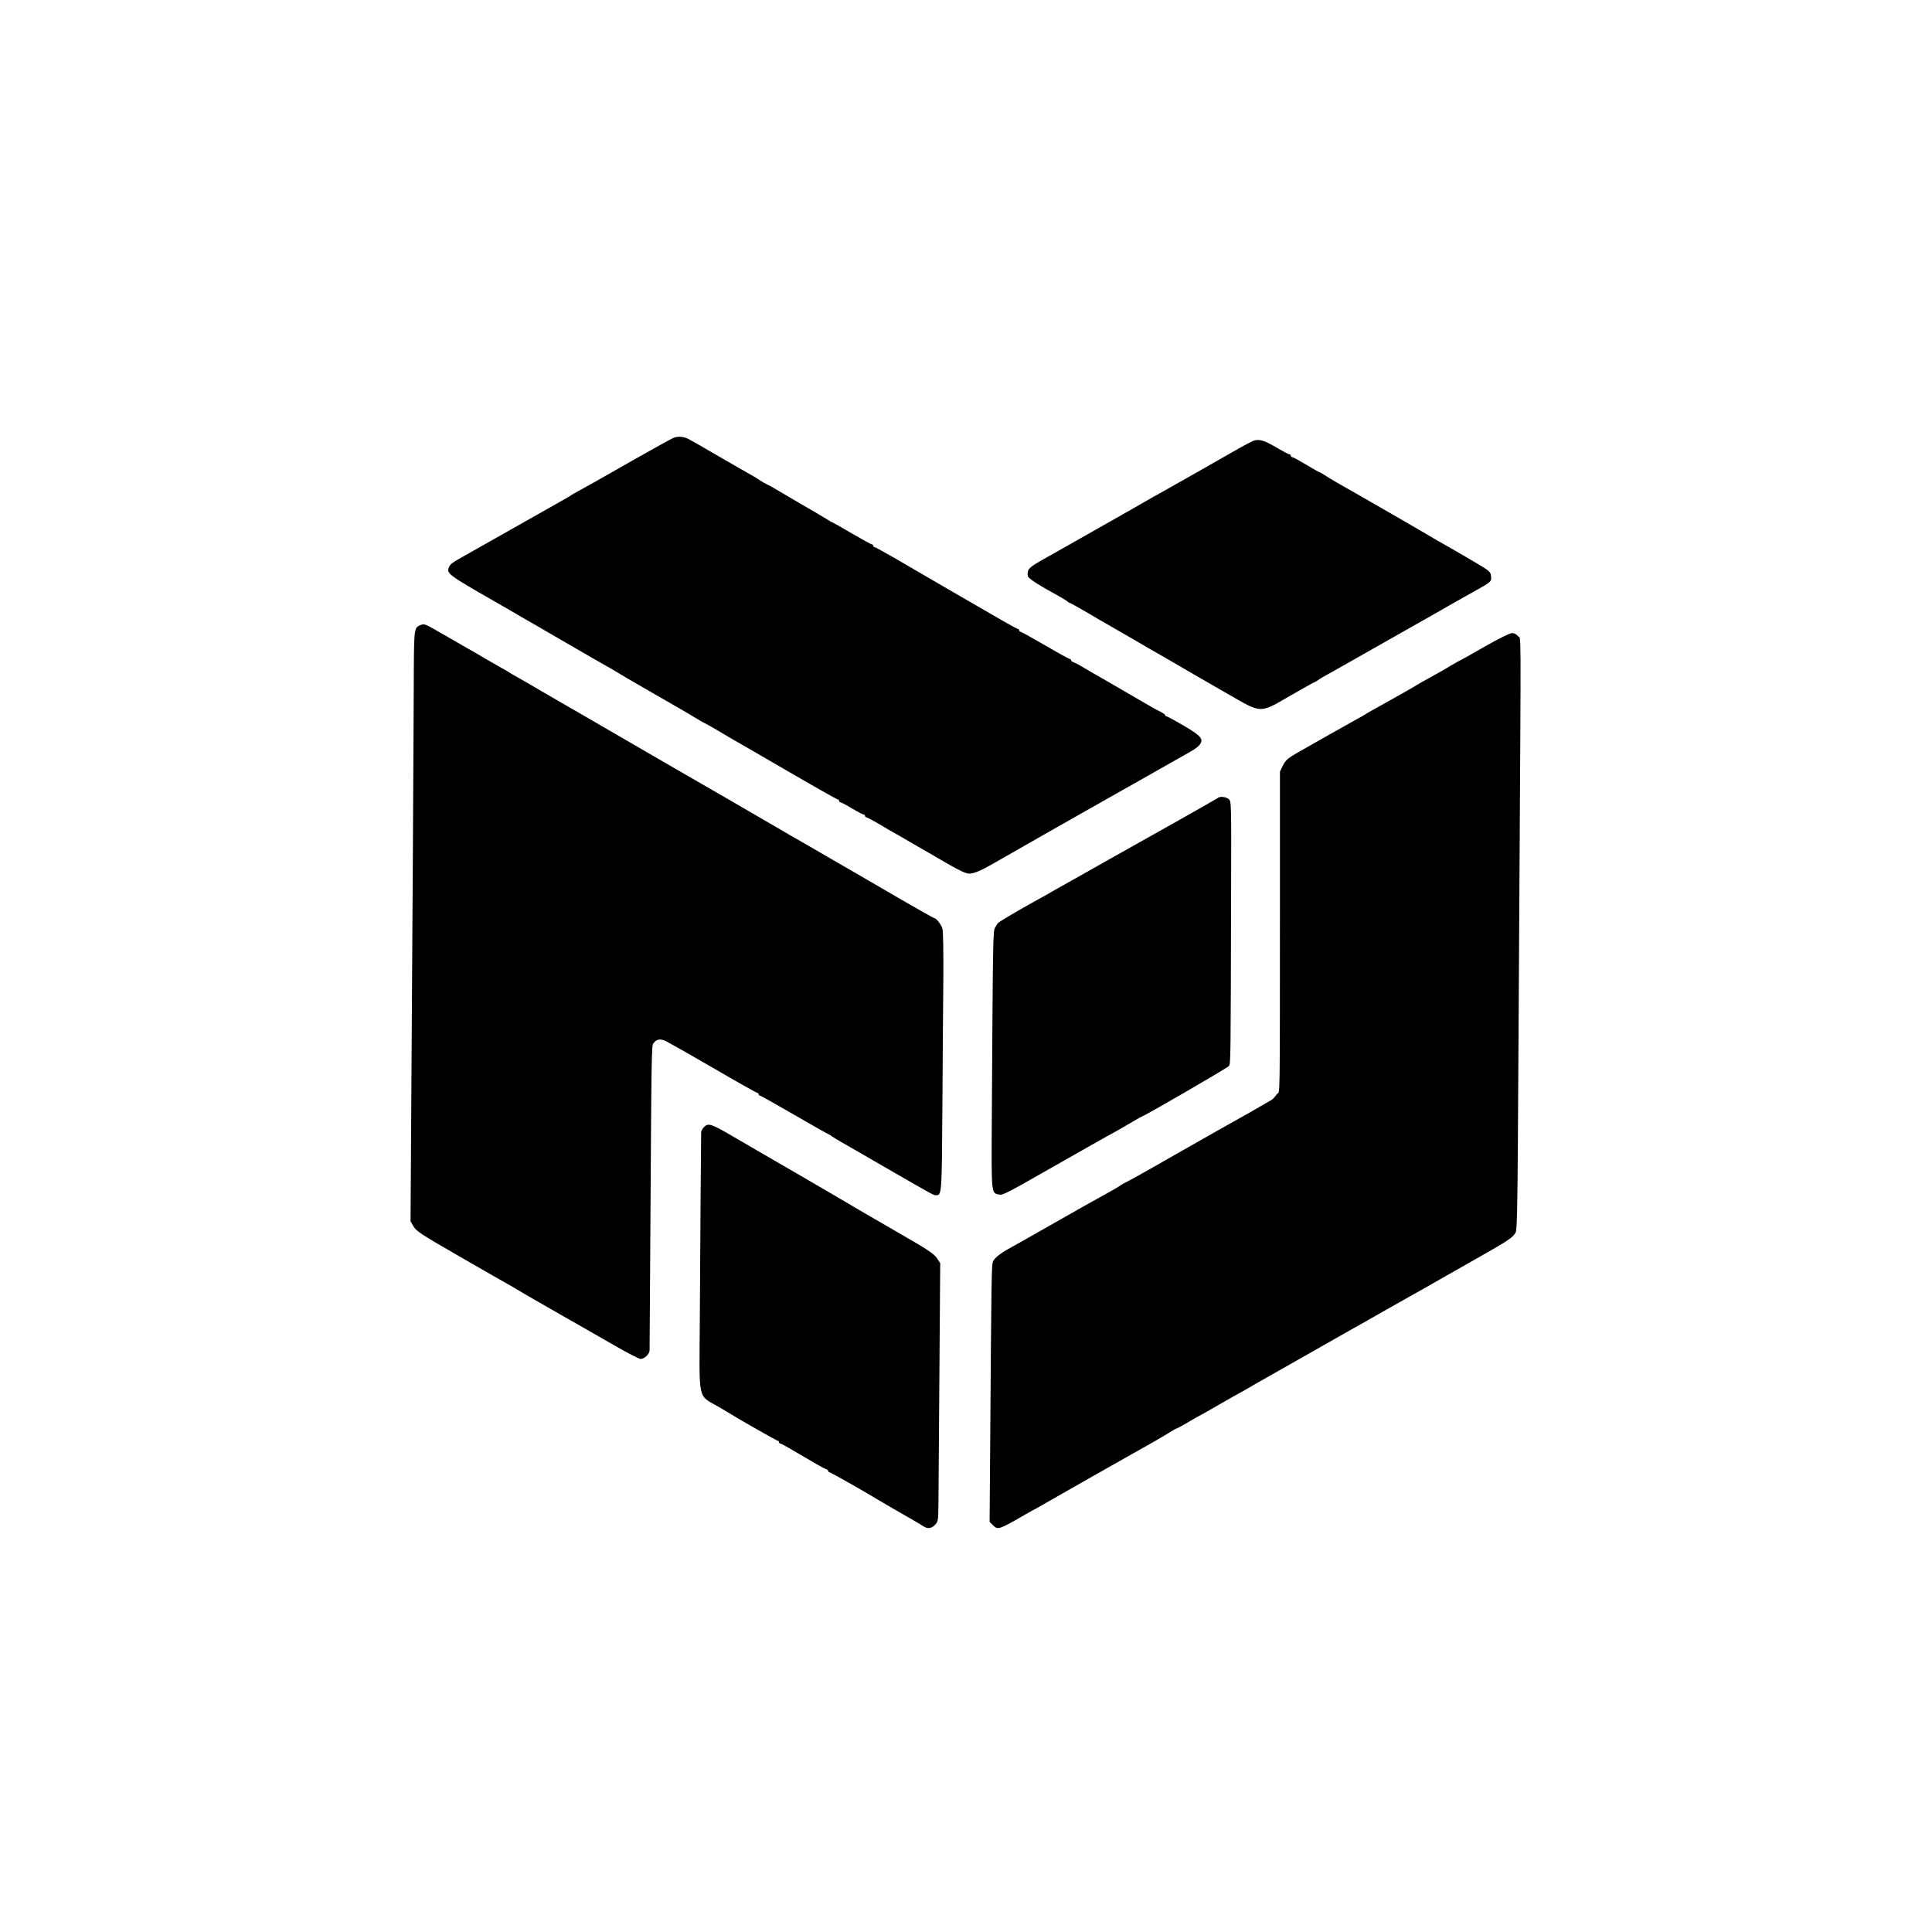
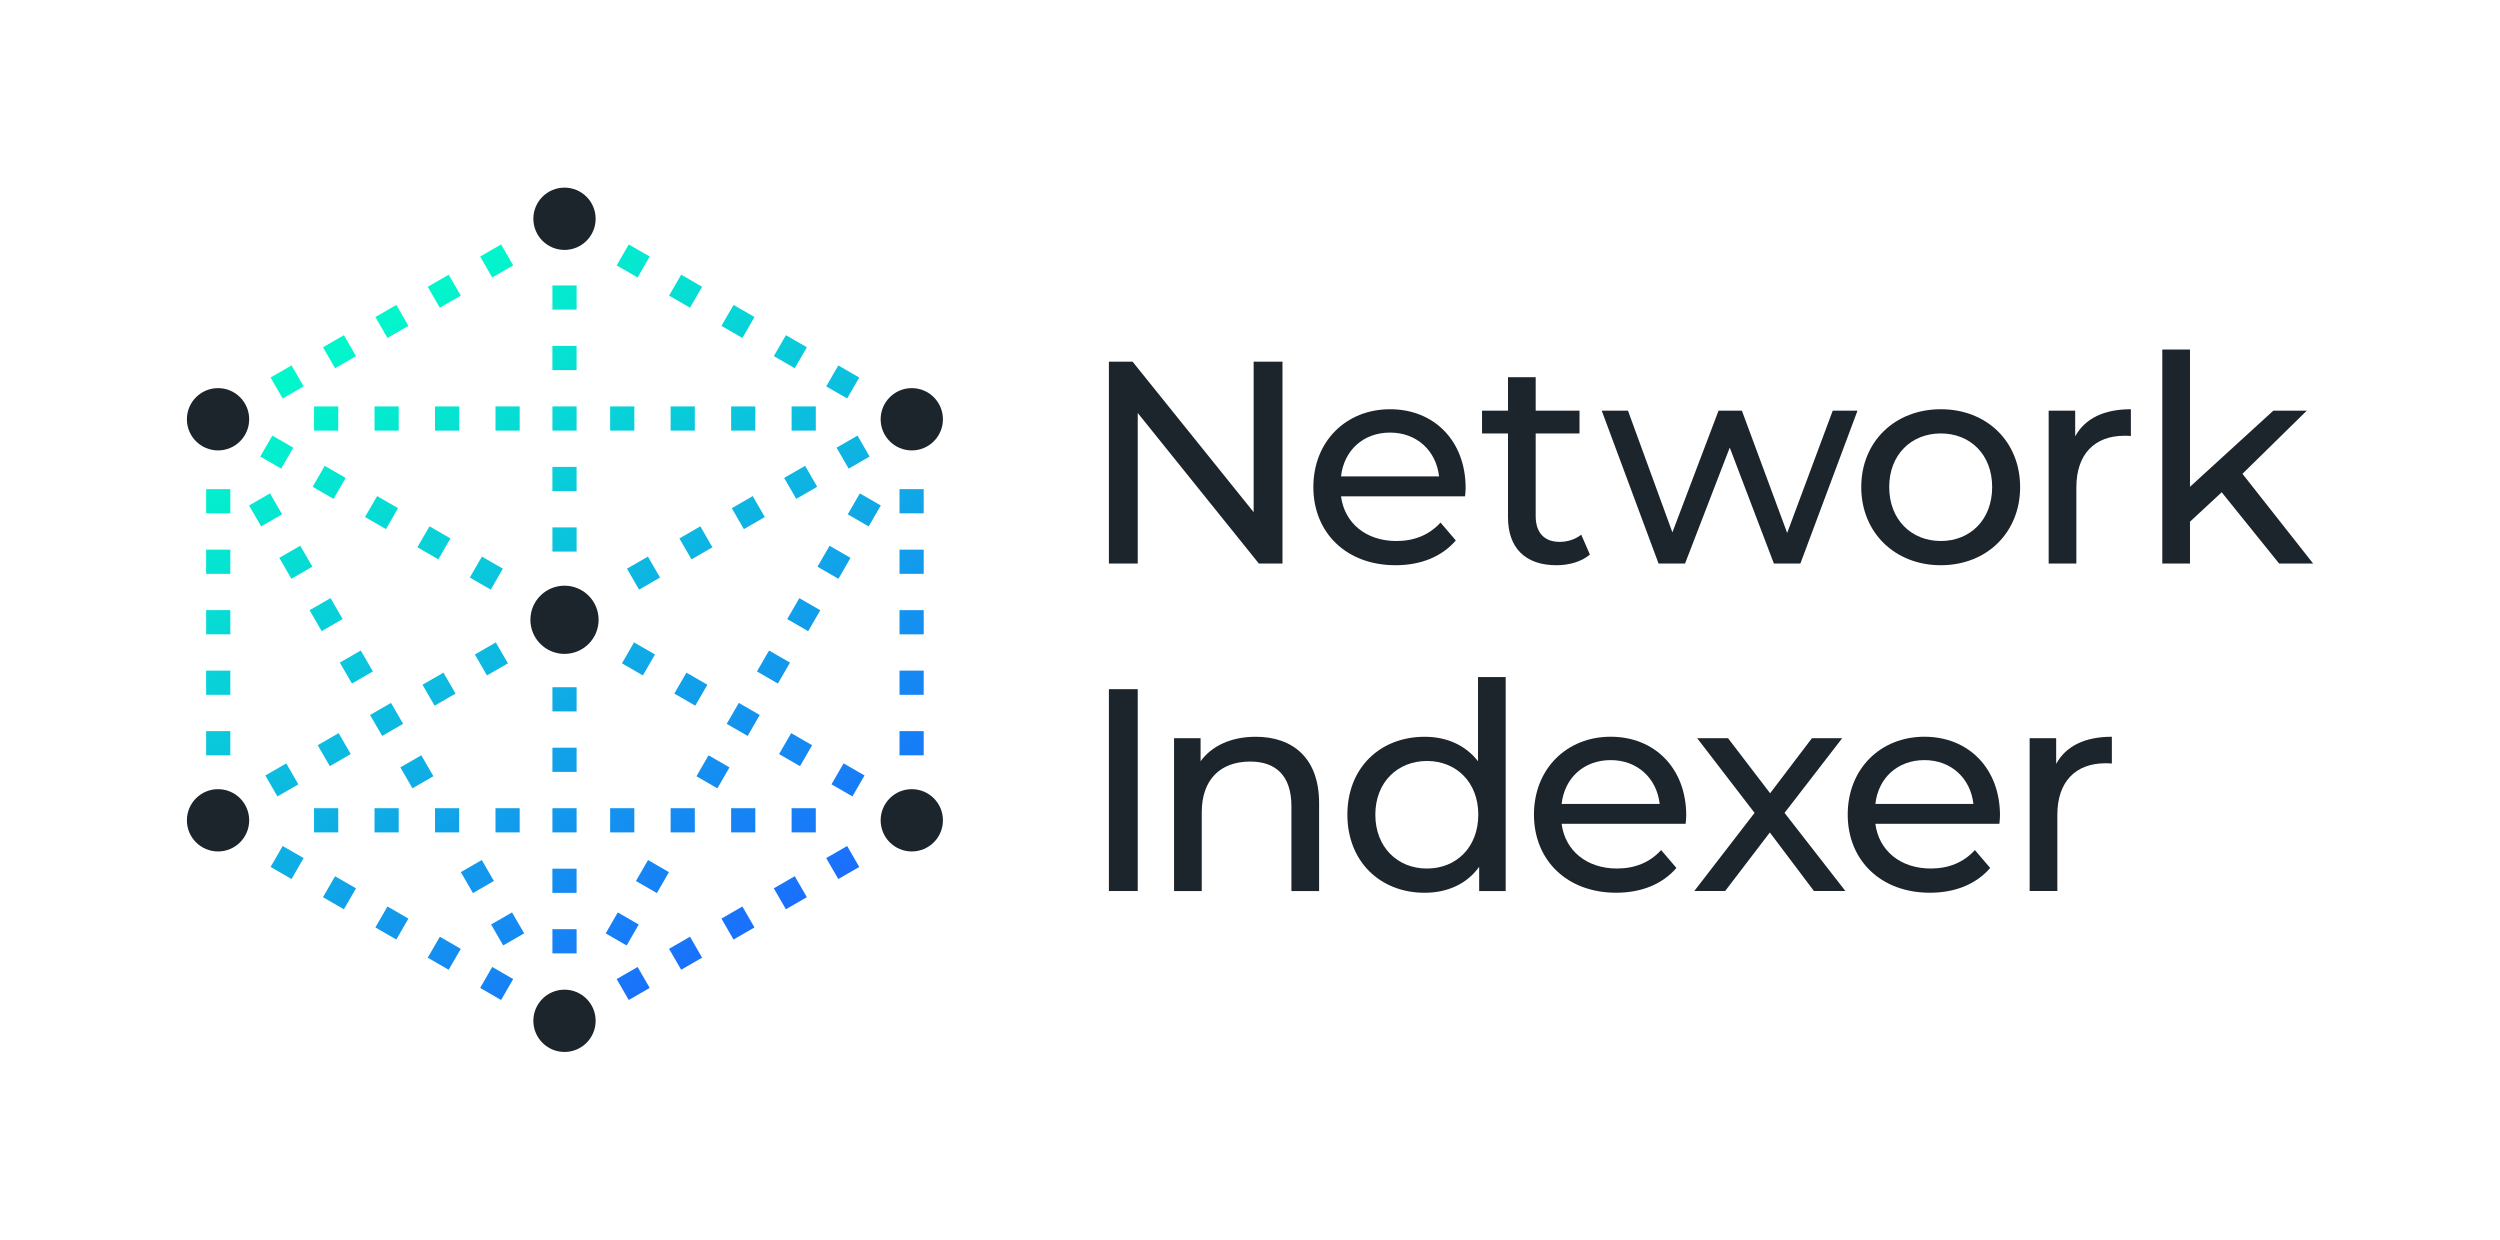
- <svg xmlns="http://www.w3.org/2000/svg" version="1.0" width="1416pt" height="1416pt" viewBox="0 0 1416 1416" preserveAspectRatio="xMidYMid meet">
-   <g transform="translate(0,1416) scale(0.1,-0.1)" fill="#000000" stroke="none">
-     <path d="M4934 10950 c-11 -4 -135 -73 -275 -152 -292 -166 -334 -190 -409 -231 -30 -16 -59 -33 -65 -37 -5 -5 -32 -20 -60 -36 -27 -15 -194 -109 -370 -209 -176 -100 -341 -193 -366 -207 -75 -42 -87 -51 -97 -72 -22 -49 -12 -56 333 -254 72 -41 157 -90 190 -110 33 -19 75 -43 94 -54 18 -10 130 -76 250 -145 119 -69 241 -140 271 -156 30 -17 72 -41 93 -54 21 -13 53 -32 70 -42 18 -10 104 -60 192 -111 88 -51 180 -104 205 -118 25 -14 73 -43 108 -64 34 -21 64 -38 66 -38 3 0 40 -21 83 -46 43 -26 92 -55 108 -64 17 -9 198 -114 403 -233 206 -120 378 -217 383 -217 5 0 9 -4 9 -10 0 -5 4 -10 9 -10 5 0 44 -20 85 -45 42 -25 81 -45 86 -45 6 0 10 -4 10 -10 0 -5 4 -10 9 -10 5 0 45 -21 88 -46 43 -26 96 -57 118 -69 22 -12 81 -46 130 -75 50 -29 106 -62 125 -72 19 -11 86 -50 148 -86 75 -43 124 -65 145 -65 34 0 89 23 172 71 62 36 64 37 380 217 143 81 294 167 335 190 41 23 93 52 115 65 22 12 76 43 120 68 44 24 163 92 265 150 102 58 208 118 235 133 28 15 58 38 68 51 31 41 9 66 -120 141 -63 37 -119 67 -124 67 -5 0 -9 4 -9 8 0 5 -15 16 -34 25 -19 8 -117 64 -217 123 -101 59 -200 116 -219 127 -34 19 -94 53 -155 90 -16 10 -38 20 -47 23 -10 4 -18 10 -18 15 0 5 -4 9 -9 9 -5 0 -87 45 -181 100 -95 55 -176 100 -181 100 -5 0 -9 5 -9 10 0 6 -4 10 -9 10 -4 0 -60 30 -122 66 -63 37 -134 78 -159 92 -45 25 -344 199 -618 359 -79 45 -147 83 -152 83 -6 0 -10 5 -10 10 0 6 -4 10 -10 10 -5 0 -70 36 -146 80 -75 44 -138 80 -140 80 -3 0 -22 11 -43 24 -21 13 -109 66 -197 116 -87 51 -172 101 -189 111 -16 10 -41 23 -54 29 -13 6 -35 19 -50 29 -14 10 -46 29 -71 43 -25 14 -130 74 -235 135 -104 61 -204 118 -222 127 -35 17 -76 20 -109 6z" />
-     <path d="M9190 10931 c-14 -5 -84 -42 -155 -83 -131 -75 -407 -232 -500 -284 -66 -36 -90 -50 -215 -122 -104 -59 -514 -292 -600 -340 -155 -86 -180 -103 -186 -129 -4 -14 -3 -33 3 -42 11 -17 86 -65 198 -126 39 -21 77 -44 86 -51 8 -8 18 -14 22 -14 3 0 57 -30 119 -66 62 -37 131 -77 153 -89 22 -13 108 -62 190 -110 83 -48 168 -98 190 -110 22 -13 81 -46 130 -75 50 -29 104 -61 122 -71 17 -10 126 -73 243 -140 263 -151 237 -150 465 -19 88 51 167 95 175 98 8 3 22 11 30 17 8 7 40 26 70 42 30 17 172 96 315 178 143 81 280 159 305 173 25 14 90 51 145 82 106 61 138 79 305 173 133 74 132 73 128 115 -3 32 -9 38 -148 119 -80 47 -163 95 -185 107 -22 12 -51 29 -65 37 -29 19 -662 384 -735 424 -27 16 -66 39 -85 52 -19 12 -37 23 -41 23 -3 0 -47 25 -97 55 -50 30 -96 55 -102 55 -5 0 -10 5 -10 10 0 6 -4 10 -10 10 -5 0 -43 20 -84 44 -96 57 -134 69 -176 57z" />
-     <path d="M3085 9580 c-49 -18 -50 -26 -52 -319 0 -152 -4 -764 -7 -1361 -4 -597 -9 -1446 -12 -1888 l-5 -803 22 -38 c19 -34 59 -60 332 -217 171 -99 331 -190 356 -204 25 -14 57 -32 71 -41 14 -9 57 -34 95 -56 130 -75 350 -201 395 -226 25 -14 124 -71 220 -126 96 -56 184 -101 195 -101 28 0 65 35 66 63 0 12 2 360 5 772 9 1452 9 1462 24 1480 25 31 52 34 95 12 22 -11 179 -100 348 -198 170 -99 312 -179 318 -179 5 0 9 -4 9 -10 0 -5 4 -10 9 -10 6 0 118 -63 251 -140 133 -77 244 -140 247 -140 2 0 17 -8 31 -19 15 -10 45 -29 67 -41 22 -12 173 -99 335 -193 349 -201 341 -197 361 -197 41 0 42 6 46 643 2 336 5 763 7 947 1 196 -1 347 -7 365 -10 30 -44 75 -58 75 -4 0 -117 64 -251 141 -133 78 -256 149 -273 159 -16 9 -115 67 -220 127 -185 108 -217 126 -320 185 -27 16 -57 33 -65 38 -14 9 -762 442 -855 495 -22 13 -177 103 -345 200 -168 98 -324 188 -347 201 -23 13 -108 63 -190 110 -81 48 -168 98 -193 112 -25 13 -49 28 -55 32 -5 4 -32 20 -60 35 -62 35 -140 80 -180 104 -16 10 -50 29 -75 43 -25 14 -99 57 -165 95 -140 81 -144 83 -170 73z" />
-     <path d="M10880 9420 c-95 -55 -176 -100 -178 -100 -2 0 -30 -15 -61 -34 -56 -34 -74 -44 -186 -106 -33 -18 -64 -36 -70 -40 -9 -7 -178 -103 -305 -173 -30 -16 -59 -33 -65 -37 -5 -4 -32 -20 -60 -35 -59 -32 -336 -189 -450 -254 -67 -39 -84 -54 -102 -91 l-22 -45 0 -800 c-1 -1733 2 -1528 -23 -1565 -13 -18 -30 -37 -38 -41 -8 -5 -49 -28 -90 -52 -41 -24 -102 -59 -135 -77 -61 -34 -96 -54 -162 -91 -21 -12 -117 -66 -213 -121 -96 -54 -182 -103 -190 -108 -57 -34 -283 -160 -287 -160 -3 0 -17 -8 -31 -18 -15 -11 -58 -36 -97 -57 -77 -42 -192 -107 -500 -282 -77 -44 -167 -95 -200 -113 -78 -42 -122 -76 -136 -103 -12 -22 -13 -91 -22 -1386 l-4 -525 23 -23 c38 -38 41 -37 244 80 19 11 55 31 80 44 25 14 74 42 110 63 66 38 474 270 546 310 128 71 294 166 325 187 19 12 38 23 42 23 3 0 41 20 83 45 41 25 77 45 78 45 2 0 68 37 147 83 79 46 151 86 159 90 8 4 31 17 50 28 19 12 89 52 155 89 66 37 136 77 155 88 19 11 103 58 185 105 83 47 179 102 215 122 36 21 83 47 105 59 22 13 110 62 195 111 85 48 175 99 200 113 38 21 126 70 180 102 8 5 129 73 268 152 261 148 290 167 311 206 9 17 13 190 16 685 2 364 7 1180 11 1812 12 2051 13 1844 -9 1871 -11 15 -29 24 -45 24 -16 0 -99 -41 -202 -100z" />
-     <path d="M8925 8311 c-8 -7 -590 -335 -795 -449 -25 -14 -90 -51 -145 -82 -55 -31 -127 -72 -160 -90 -68 -38 -109 -61 -162 -92 -21 -12 -56 -31 -78 -43 -121 -67 -260 -149 -269 -159 -6 -6 -17 -23 -24 -37 -14 -27 -15 -84 -23 -1421 -3 -530 -4 -523 53 -533 28 -5 47 4 373 190 236 134 422 240 475 268 30 17 88 50 128 74 41 24 75 43 77 43 12 0 623 354 632 367 13 16 13 34 16 1275 2 656 2 667 -18 682 -22 17 -66 21 -80 7z" />
-     <path d="M5161 5901 c-12 -12 -21 -29 -22 -38 -1 -26 -7 -821 -10 -1394 -4 -589 -17 -531 136 -619 39 -23 77 -45 85 -50 55 -36 344 -200 351 -200 5 0 9 -4 9 -10 0 -5 4 -10 9 -10 8 0 62 -31 271 -154 25 -15 53 -29 63 -33 9 -3 17 -9 17 -14 0 -5 4 -9 9 -9 7 0 289 -160 351 -199 14 -9 190 -111 274 -159 23 -13 51 -30 63 -38 33 -21 61 -17 87 11 21 23 23 34 24 147 1 68 4 494 7 947 l6 823 -24 37 c-17 25 -60 56 -143 105 -412 239 -485 281 -534 311 -48 29 -561 327 -645 375 -16 10 -93 54 -170 99 -160 94 -184 102 -214 72z" />
+ <svg xmlns="http://www.w3.org/2000/svg" xmlns:xlink="http://www.w3.org/1999/xlink" id="artwork" viewBox="0 0 1200 595">
+   <defs>
+     <style>.cls-1{fill:url(#linear-gradient);}.cls-2{fill:#1c242c;}.cls-3{fill:url(#linear-gradient-8);}.cls-4{fill:url(#linear-gradient-9);}.cls-5{fill:url(#linear-gradient-3);}.cls-6{fill:url(#linear-gradient-4);}.cls-7{fill:url(#linear-gradient-2);}.cls-8{fill:url(#linear-gradient-6);}.cls-9{fill:url(#linear-gradient-7);}.cls-10{fill:url(#linear-gradient-5);}.cls-11{fill:url(#linear-gradient-59);}.cls-12{fill:url(#linear-gradient-57);}.cls-13{fill:url(#linear-gradient-58);}.cls-14{fill:url(#linear-gradient-55);}.cls-15{fill:url(#linear-gradient-56);}.cls-16{fill:url(#linear-gradient-53);}.cls-17{fill:url(#linear-gradient-54);}.cls-18{fill:url(#linear-gradient-51);}.cls-19{fill:url(#linear-gradient-52);}.cls-20{fill:url(#linear-gradient-50);}.cls-21{fill:url(#linear-gradient-77);}.cls-22{fill:url(#linear-gradient-78);}.cls-23{fill:url(#linear-gradient-79);}.cls-24{fill:url(#linear-gradient-74);}.cls-25{fill:url(#linear-gradient-75);}.cls-26{fill:url(#linear-gradient-76);}.cls-27{fill:url(#linear-gradient-70);}.cls-28{fill:url(#linear-gradient-71);}.cls-29{fill:url(#linear-gradient-72);}.cls-30{fill:url(#linear-gradient-73);}.cls-31{fill:url(#linear-gradient-68);}.cls-32{fill:url(#linear-gradient-67);}.cls-33{fill:url(#linear-gradient-69);}.cls-34{fill:url(#linear-gradient-64);}.cls-35{fill:url(#linear-gradient-63);}.cls-36{fill:url(#linear-gradient-66);}.cls-37{fill:url(#linear-gradient-65);}.cls-38{fill:url(#linear-gradient-60);}.cls-39{fill:url(#linear-gradient-62);}.cls-40{fill:url(#linear-gradient-61);}.cls-41{fill:url(#linear-gradient-90);}.cls-42{fill:url(#linear-gradient-81);}.cls-43{fill:url(#linear-gradient-80);}.cls-44{fill:url(#linear-gradient-88);}.cls-45{fill:url(#linear-gradient-89);}.cls-46{fill:url(#linear-gradient-87);}.cls-47{fill:url(#linear-gradient-86);}.cls-48{fill:url(#linear-gradient-85);}.cls-49{fill:url(#linear-gradient-84);}.cls-50{fill:url(#linear-gradient-83);}.cls-51{fill:url(#linear-gradient-82);}.cls-52{fill:url(#linear-gradient-41);}.cls-53{fill:url(#linear-gradient-40);}.cls-54{fill:url(#linear-gradient-43);}.cls-55{fill:url(#linear-gradient-42);}.cls-56{fill:url(#linear-gradient-45);}.cls-57{fill:url(#linear-gradient-46);}.cls-58{fill:url(#linear-gradient-44);}.cls-59{fill:url(#linear-gradient-49);}.cls-60{fill:url(#linear-gradient-47);}.cls-61{fill:url(#linear-gradient-48);}.cls-62{fill:url(#linear-gradient-14);}.cls-63{fill:url(#linear-gradient-18);}.cls-64{fill:url(#linear-gradient-22);}.cls-65{fill:url(#linear-gradient-20);}.cls-66{fill:url(#linear-gradient-21);}.cls-67{fill:url(#linear-gradient-23);}.cls-68{fill:url(#linear-gradient-15);}.cls-69{fill:url(#linear-gradient-19);}.cls-70{fill:url(#linear-gradient-16);}.cls-71{fill:url(#linear-gradient-17);}.cls-72{fill:url(#linear-gradient-13);}.cls-73{fill:url(#linear-gradient-12);}.cls-74{fill:url(#linear-gradient-10);}.cls-75{fill:url(#linear-gradient-11);}.cls-76{fill:url(#linear-gradient-27);}.cls-77{fill:url(#linear-gradient-24);}.cls-78{fill:url(#linear-gradient-26);}.cls-79{fill:url(#linear-gradient-38);}.cls-80{fill:url(#linear-gradient-35);}.cls-81{fill:url(#linear-gradient-37);}.cls-82{fill:url(#linear-gradient-34);}.cls-83{fill:url(#linear-gradient-39);}.cls-84{fill:url(#linear-gradient-36);}.cls-85{fill:url(#linear-gradient-25);}.cls-86{fill:url(#linear-gradient-28);}.cls-87{fill:url(#linear-gradient-29);}.cls-88{fill:url(#linear-gradient-33);}.cls-89{fill:url(#linear-gradient-30);}.cls-90{fill:url(#linear-gradient-32);}.cls-91{fill:url(#linear-gradient-31);}</style>
+     <linearGradient id="linear-gradient" x1="304.54" y1="40.36" x2="519.17" y2="363.42" gradientTransform="translate(196.98 678.17) rotate(-90)" gradientUnits="userSpaceOnUse">
+       <stop offset="0" stop-color="#00ffc8" />
+       <stop offset=".19" stop-color="#04e7d0" />
+       <stop offset=".59" stop-color="#0faae6" />
+       <stop offset="1" stop-color="#1b68ff" />
+     </linearGradient>
+     <linearGradient id="linear-gradient-2" x1="291.15" y1="49.25" x2="505.79" y2="372.31" gradientTransform="translate(167.94 707.21) rotate(-90)" xlink:href="#linear-gradient" />
+     <linearGradient id="linear-gradient-3" x1="277.77" y1="58.14" x2="492.41" y2="381.2" gradientTransform="translate(138.9 736.24) rotate(-90)" xlink:href="#linear-gradient" />
+     <linearGradient id="linear-gradient-4" x1="264.39" y1="67.03" x2="479.02" y2="390.09" gradientTransform="translate(109.87 765.28) rotate(-90)" xlink:href="#linear-gradient" />
+     <linearGradient id="linear-gradient-5" x1="251.01" y1="75.93" x2="465.64" y2="398.99" gradientTransform="translate(80.83 794.31) rotate(-90)" xlink:href="#linear-gradient" />
+     <linearGradient id="linear-gradient-6" x1="105.13" y1="172.85" x2="319.76" y2="495.91" gradientTransform="translate(276.76 -88.72) rotate(30)" xlink:href="#linear-gradient" />
+     <linearGradient id="linear-gradient-7" x1="129.26" y1="156.81" x2="343.9" y2="479.87" gradientTransform="translate(272.87 -103.24) rotate(30)" xlink:href="#linear-gradient" />
+     <linearGradient id="linear-gradient-8" x1="153.4" y1="140.77" x2="368.04" y2="463.83" gradientTransform="translate(268.98 -117.75) rotate(30)" xlink:href="#linear-gradient" />
+     <linearGradient id="linear-gradient-9" x1="177.54" y1="124.74" x2="392.17" y2="447.8" gradientTransform="translate(265.09 -132.27) rotate(30)" xlink:href="#linear-gradient" />
+     <linearGradient id="linear-gradient-10" x1="201.67" y1="108.7" x2="416.31" y2="431.76" gradientTransform="translate(261.2 -146.79) rotate(30)" xlink:href="#linear-gradient" />
+     <linearGradient id="linear-gradient-11" x1="264.98" y1="66.64" x2="479.62" y2="389.7" gradientTransform="translate(-21.91 168.75) rotate(-30)" xlink:href="#linear-gradient" />
+     <linearGradient id="linear-gradient-12" x1="275.74" y1="59.5" x2="490.37" y2="382.56" gradientTransform="translate(-25.8 183.26) rotate(-30)" xlink:href="#linear-gradient" />
+     <linearGradient id="linear-gradient-13" x1="286.49" y1="52.35" x2="501.12" y2="375.41" gradientTransform="translate(-29.69 197.78) rotate(-30)" xlink:href="#linear-gradient" />
+     <linearGradient id="linear-gradient-14" x1="297.24" y1="45.21" x2="511.88" y2="368.27" gradientTransform="translate(-33.58 212.3) rotate(-30)" xlink:href="#linear-gradient" />
+     <linearGradient id="linear-gradient-15" x1="308" y1="38.06" x2="522.63" y2="361.12" gradientTransform="translate(-37.47 226.82) rotate(-30)" xlink:href="#linear-gradient" />
+     <linearGradient id="linear-gradient-16" x1="73.63" y1="193.77" x2="288.27" y2="516.83" gradientTransform="translate(-135.85 345.35) rotate(-90)" xlink:href="#linear-gradient" />
+     <linearGradient id="linear-gradient-17" x1="60.25" y1="202.66" x2="274.89" y2="525.72" gradientTransform="translate(-164.89 374.38) rotate(-90)" xlink:href="#linear-gradient" />
+     <linearGradient id="linear-gradient-18" x1="46.87" y1="211.55" x2="261.5" y2="534.61" gradientTransform="translate(-193.92 403.42) rotate(-90)" xlink:href="#linear-gradient" />
+     <linearGradient id="linear-gradient-19" x1="33.49" y1="220.44" x2="248.12" y2="543.5" gradientTransform="translate(-222.96 432.45) rotate(-90)" xlink:href="#linear-gradient" />
+     <linearGradient id="linear-gradient-20" x1="20.1" y1="229.34" x2="234.74" y2="552.4" gradientTransform="translate(-251.99 461.49) rotate(-90)" xlink:href="#linear-gradient" />
+     <linearGradient id="linear-gradient-21" x1="59.66" y1="203.05" x2="274.29" y2="526.11" gradientTransform="translate(680.88 761.71) rotate(150)" xlink:href="#linear-gradient" />
+     <linearGradient id="linear-gradient-22" x1="48.9" y1="210.2" x2="263.54" y2="533.26" gradientTransform="translate(626.7 747.19) rotate(150)" xlink:href="#linear-gradient" />
+     <linearGradient id="linear-gradient-23" x1="38.15" y1="217.34" x2="252.79" y2="540.4" gradientTransform="translate(572.52 732.67) rotate(150)" xlink:href="#linear-gradient" />
+     <linearGradient id="linear-gradient-24" x1="27.4" y1="224.49" x2="242.03" y2="547.55" gradientTransform="translate(518.34 718.16) rotate(150)" xlink:href="#linear-gradient" />
+     <linearGradient id="linear-gradient-25" x1="16.64" y1="231.63" x2="231.28" y2="554.69" gradientTransform="translate(464.16 703.64) rotate(150)" xlink:href="#linear-gradient" />
+     <linearGradient id="linear-gradient-26" x1="219.51" y1="96.85" x2="434.15" y2="419.91" gradientTransform="translate(382.21 352.94) rotate(-150)" xlink:href="#linear-gradient" />
+     <linearGradient id="linear-gradient-27" x1="195.38" y1="112.88" x2="410.01" y2="435.94" gradientTransform="translate(328.03 367.46) rotate(-150)" xlink:href="#linear-gradient" />
+     <linearGradient id="linear-gradient-28" x1="171.24" y1="128.92" x2="385.88" y2="451.98" gradientTransform="translate(273.85 381.97) rotate(-150)" xlink:href="#linear-gradient" />
+     <linearGradient id="linear-gradient-29" x1="147.1" y1="144.96" x2="361.74" y2="468.02" gradientTransform="translate(219.67 396.49) rotate(-150)" xlink:href="#linear-gradient" />
+     <linearGradient id="linear-gradient-30" x1="122.97" y1="160.99" x2="337.6" y2="484.05" gradientTransform="translate(165.49 411.01) rotate(-150)" xlink:href="#linear-gradient" />
+     <linearGradient id="linear-gradient-31" x1="226.48" y1="92.22" x2="441.11" y2="415.28" gradientTransform="matrix(1, 0, 0, 1, 0, 0)" xlink:href="#linear-gradient" />
+     <linearGradient id="linear-gradient-32" x1="246.62" y1="78.84" x2="461.26" y2="401.9" gradientTransform="matrix(1, 0, 0, 1, 0, 0)" xlink:href="#linear-gradient" />
+     <linearGradient id="linear-gradient-33" x1="266.77" y1="65.45" x2="481.4" y2="388.51" gradientTransform="matrix(1, 0, 0, 1, 0, 0)" xlink:href="#linear-gradient" />
+     <linearGradient id="linear-gradient-34" x1="286.91" y1="52.07" x2="501.55" y2="375.13" gradientTransform="matrix(1, 0, 0, 1, 0, 0)" xlink:href="#linear-gradient" />
+     <linearGradient id="linear-gradient-35" x1="137.58" y1="151.28" x2="352.22" y2="474.34" gradientTransform="matrix(1, 0, 0, 1, 0, 0)" xlink:href="#linear-gradient" />
+     <linearGradient id="linear-gradient-36" x1="157.73" y1="137.9" x2="372.36" y2="460.96" gradientTransform="matrix(1, 0, 0, 1, 0, 0)" xlink:href="#linear-gradient" />
+     <linearGradient id="linear-gradient-37" x1="177.87" y1="124.51" x2="392.51" y2="447.57" gradientTransform="matrix(1, 0, 0, 1, 0, 0)" xlink:href="#linear-gradient" />
+     <linearGradient id="linear-gradient-38" x1="198.02" y1="111.13" x2="412.65" y2="434.19" gradientTransform="matrix(1, 0, 0, 1, 0, 0)" xlink:href="#linear-gradient" />
+     <linearGradient id="linear-gradient-39" x1="234.02" y1="87.21" x2="448.65" y2="410.27" gradientTransform="translate(128.14 413.78) rotate(-90)" xlink:href="#linear-gradient" />
+     <linearGradient id="linear-gradient-40" x1="220.63" y1="96.1" x2="435.27" y2="419.16" gradientTransform="translate(99.11 442.81) rotate(-90)" xlink:href="#linear-gradient" />
+     <linearGradient id="linear-gradient-41" x1="207.25" y1="105" x2="421.89" y2="428.06" gradientTransform="translate(70.07 471.85) rotate(-90)" xlink:href="#linear-gradient" />
+     <linearGradient id="linear-gradient-42" x1="193.87" y1="113.89" x2="408.5" y2="436.95" gradientTransform="translate(41.04 500.88) rotate(-90)" xlink:href="#linear-gradient" />
+     <linearGradient id="linear-gradient-43" x1="180.48" y1="122.78" x2="395.12" y2="445.84" gradientTransform="translate(12 529.92) rotate(-90)" xlink:href="#linear-gradient" />
+     <linearGradient id="linear-gradient-44" x1="145.12" y1="146.27" x2="359.76" y2="469.33" gradientTransform="translate(-64.72 606.64) rotate(-90)" xlink:href="#linear-gradient" />
+     <linearGradient id="linear-gradient-45" x1="131.74" y1="155.16" x2="346.38" y2="478.22" gradientTransform="translate(-93.75 635.67) rotate(-90)" xlink:href="#linear-gradient" />
+     <linearGradient id="linear-gradient-46" x1="118.36" y1="164.06" x2="332.99" y2="487.12" gradientTransform="translate(-122.79 664.71) rotate(-90)" xlink:href="#linear-gradient" />
+     <linearGradient id="linear-gradient-47" x1="104.97" y1="172.95" x2="319.61" y2="496.01" gradientTransform="translate(-151.82 693.74) rotate(-90)" xlink:href="#linear-gradient" />
+     <linearGradient id="linear-gradient-48" x1="91.59" y1="181.84" x2="306.23" y2="504.9" gradientTransform="translate(-180.86 722.78) rotate(-90)" xlink:href="#linear-gradient" />
+     <linearGradient id="linear-gradient-49" x1="200.2" y1="109.68" x2="414.83" y2="432.74" gradientTransform="translate(236.16 826.95) rotate(-120.01)" xlink:href="#linear-gradient" />
+     <linearGradient id="linear-gradient-50" x1="178.53" y1="124.08" x2="393.17" y2="447.14" gradientTransform="translate(192.6 852.09) rotate(-120.01)" xlink:href="#linear-gradient" />
+     <linearGradient id="linear-gradient-51" x1="135.2" y1="152.86" x2="349.84" y2="475.92" gradientTransform="translate(105.49 902.38) rotate(-120.01)" xlink:href="#linear-gradient" />
+     <linearGradient id="linear-gradient-52" x1="113.54" y1="167.26" x2="328.17" y2="490.32" gradientTransform="translate(61.93 927.52) rotate(-120.01)" xlink:href="#linear-gradient" />
+     <linearGradient id="linear-gradient-53" x1="286.85" y1="52.11" x2="501.49" y2="375.17" gradientTransform="translate(410.39 726.38) rotate(-120.01)" xlink:href="#linear-gradient" />
+     <linearGradient id="linear-gradient-54" x1="265.19" y1="66.5" x2="479.82" y2="389.56" gradientTransform="translate(366.83 751.52) rotate(-120.01)" xlink:href="#linear-gradient" />
+     <linearGradient id="linear-gradient-55" x1="243.52" y1="80.9" x2="458.16" y2="403.96" gradientTransform="translate(323.27 776.66) rotate(-120.01)" xlink:href="#linear-gradient" />
+     <linearGradient id="linear-gradient-56" x1="221.86" y1="95.29" x2="436.5" y2="418.35" gradientTransform="translate(279.72 801.81) rotate(-120.01)" xlink:href="#linear-gradient" />
+     <linearGradient id="linear-gradient-57" x1="178.69" y1="123.97" x2="393.32" y2="447.03" gradientTransform="translate(-117.08 195.6) rotate(-30)" xlink:href="#linear-gradient" />
+     <linearGradient id="linear-gradient-58" x1="189.44" y1="116.83" x2="404.08" y2="439.89" gradientTransform="translate(-120.97 210.12) rotate(-30)" xlink:href="#linear-gradient" />
+     <linearGradient id="linear-gradient-59" x1="210.95" y1="102.54" x2="425.58" y2="425.6" gradientTransform="translate(-128.75 239.15) rotate(-30)" xlink:href="#linear-gradient" />
+     <linearGradient id="linear-gradient-60" x1="221.7" y1="95.39" x2="436.34" y2="418.45" gradientTransform="translate(-132.64 253.67) rotate(-30)" xlink:href="#linear-gradient" />
+     <linearGradient id="linear-gradient-61" x1="199.37" y1="110.23" x2="414" y2="433.29" gradientTransform="translate(178.93 -117.59) rotate(30)" xlink:href="#linear-gradient" />
+     <linearGradient id="linear-gradient-62" x1="223.5" y1="94.2" x2="438.14" y2="417.26" gradientTransform="translate(175.04 -132.11) rotate(30)" xlink:href="#linear-gradient" />
+     <linearGradient id="linear-gradient-63" x1="247.64" y1="78.16" x2="462.28" y2="401.22" gradientTransform="translate(171.15 -146.63) rotate(30)" xlink:href="#linear-gradient" />
+     <linearGradient id="linear-gradient-64" x1="271.78" y1="62.13" x2="486.41" y2="385.19" gradientTransform="translate(167.26 -161.14) rotate(30)" xlink:href="#linear-gradient" />
+     <linearGradient id="linear-gradient-65" x1="295.91" y1="46.09" x2="510.55" y2="369.15" gradientTransform="translate(163.37 -175.66) rotate(30)" xlink:href="#linear-gradient" />
+     <linearGradient id="linear-gradient-66" x1="188.3" y1="117.59" x2="402.94" y2="440.65" gradientTransform="translate(487.29 401.78) rotate(180)" xlink:href="#linear-gradient" />
+     <linearGradient id="linear-gradient-67" x1="168.16" y1="130.97" x2="382.79" y2="454.03" gradientTransform="translate(429.22 401.78) rotate(180)" xlink:href="#linear-gradient" />
+     <linearGradient id="linear-gradient-68" x1="148.01" y1="144.35" x2="362.65" y2="467.41" gradientTransform="translate(371.15 401.78) rotate(180)" xlink:href="#linear-gradient" />
+     <linearGradient id="linear-gradient-69" x1="127.87" y1="157.73" x2="342.51" y2="480.79" gradientTransform="translate(313.08 401.78) rotate(180)" xlink:href="#linear-gradient" />
+     <linearGradient id="linear-gradient-70" x1="99.41" y1="176.65" x2="314.04" y2="499.7" gradientTransform="translate(487.29 787.49) rotate(180)" xlink:href="#linear-gradient" />
+     <linearGradient id="linear-gradient-71" x1="79.26" y1="190.03" x2="293.9" y2="513.09" gradientTransform="translate(429.22 787.49) rotate(180)" xlink:href="#linear-gradient" />
+     <linearGradient id="linear-gradient-72" x1="59.12" y1="203.41" x2="273.76" y2="526.47" gradientTransform="translate(371.15 787.49) rotate(180)" xlink:href="#linear-gradient" />
+     <linearGradient id="linear-gradient-73" x1="38.98" y1="216.79" x2="253.61" y2="539.85" gradientTransform="translate(313.08 787.49) rotate(180)" xlink:href="#linear-gradient" />
+     <linearGradient id="linear-gradient-74" x1="81.44" y1="188.58" x2="296.08" y2="511.64" gradientTransform="translate(-206.26 333.3) rotate(-59.99)" xlink:href="#linear-gradient" />
+     <linearGradient id="linear-gradient-75" x1="79.93" y1="189.59" x2="294.57" y2="512.65" gradientTransform="translate(-220.78 358.44) rotate(-59.99)" xlink:href="#linear-gradient" />
+     <linearGradient id="linear-gradient-76" x1="76.9" y1="191.6" x2="291.54" y2="514.66" gradientTransform="translate(-249.8 408.72) rotate(-59.99)" xlink:href="#linear-gradient" />
+     <linearGradient id="linear-gradient-77" x1="75.39" y1="192.6" x2="290.02" y2="515.66" gradientTransform="translate(-264.31 433.87) rotate(-59.99)" xlink:href="#linear-gradient" />
+     <linearGradient id="linear-gradient-78" x1="87.5" y1="184.56" x2="302.13" y2="507.62" gradientTransform="translate(-148.21 232.73) rotate(-59.99)" xlink:href="#linear-gradient" />
+     <linearGradient id="linear-gradient-79" x1="85.98" y1="185.56" x2="300.62" y2="508.62" gradientTransform="translate(-162.72 257.87) rotate(-59.99)" xlink:href="#linear-gradient" />
+     <linearGradient id="linear-gradient-80" x1="84.47" y1="186.57" x2="299.11" y2="509.63" gradientTransform="translate(-177.24 283.01) rotate(-59.99)" xlink:href="#linear-gradient" />
+     <linearGradient id="linear-gradient-81" x1="82.96" y1="187.57" x2="297.59" y2="510.63" gradientTransform="translate(-191.75 308.15) rotate(-59.99)" xlink:href="#linear-gradient" />
+     <linearGradient id="linear-gradient-82" x1="129.72" y1="156.51" x2="344.35" y2="479.57" gradientTransform="translate(281.99 708.12) rotate(-150)" xlink:href="#linear-gradient" />
+     <linearGradient id="linear-gradient-83" x1="105.58" y1="172.54" x2="320.22" y2="495.6" gradientTransform="translate(227.81 722.64) rotate(-150)" xlink:href="#linear-gradient" />
+     <linearGradient id="linear-gradient-84" x1="57.31" y1="204.62" x2="271.94" y2="527.68" gradientTransform="translate(119.45 751.67) rotate(-150)" xlink:href="#linear-gradient" />
+     <linearGradient id="linear-gradient-85" x1="33.17" y1="220.65" x2="247.81" y2="543.71" gradientTransform="translate(65.27 766.19) rotate(-150)" xlink:href="#linear-gradient" />
+     <linearGradient id="linear-gradient-86" x1="147.02" y1="145.02" x2="361.65" y2="468.08" gradientTransform="translate(573.13 396.6) rotate(150)" xlink:href="#linear-gradient" />
+     <linearGradient id="linear-gradient-87" x1="136.26" y1="152.16" x2="350.9" y2="475.22" gradientTransform="translate(518.95 382.08) rotate(150)" xlink:href="#linear-gradient" />
+     <linearGradient id="linear-gradient-88" x1="125.51" y1="159.3" x2="340.14" y2="482.36" gradientTransform="translate(464.77 367.56) rotate(150)" xlink:href="#linear-gradient" />
+     <linearGradient id="linear-gradient-89" x1="114.75" y1="166.45" x2="329.39" y2="489.51" gradientTransform="translate(410.59 353.04) rotate(150)" xlink:href="#linear-gradient" />
+     <linearGradient id="linear-gradient-90" x1="104" y1="173.59" x2="318.64" y2="496.65" gradientTransform="translate(356.41 338.53) rotate(150)" xlink:href="#linear-gradient" />
+   </defs>
+   <g>
+     <path class="cls-2" d="M615.59,173.59v96.89h-11.35l-58.13-72.25v72.25h-13.84v-96.89h11.35l58.13,72.25v-72.25h13.84Z" />
+     <path class="cls-2" d="M703.21,238.23h-59.52c1.66,12.87,12.04,21.46,26.58,21.46,8.58,0,15.78-2.91,21.18-8.86l7.34,8.58c-6.64,7.75-16.75,11.9-28.93,11.9-23.67,0-39.45-15.64-39.45-37.51s15.64-37.37,36.82-37.37,36.27,15.23,36.27,37.79c0,1.11-.14,2.77-.28,4.01Zm-59.52-9.55h47.06c-1.38-12.32-10.66-21.04-23.53-21.04s-22.15,8.58-23.53,21.04Z" />
+     <path class="cls-2" d="M763.15,266.19c-4.01,3.46-10.1,5.12-16.06,5.12-14.81,0-23.25-8.17-23.25-22.98v-40.28h-12.46v-10.94h12.46v-16.06h13.29v16.06h21.04v10.94h-21.04v39.73c0,7.89,4.15,12.32,11.49,12.32,3.88,0,7.61-1.25,10.38-3.46l4.15,9.55Z" />
+     <path class="cls-2" d="M891.6,197.12l-27.41,73.36h-12.73l-21.18-55.64-21.45,55.64h-12.73l-27.27-73.36h12.6l21.32,58.41,22.15-58.41h11.21l21.73,58.69,21.87-58.69h11.9Z" />
+     <path class="cls-2" d="M893.4,233.8c0-21.87,16.19-37.37,38.2-37.37s38.06,15.5,38.06,37.37-16.06,37.51-38.06,37.51-38.2-15.64-38.2-37.51Zm62.84,0c0-15.64-10.52-25.75-24.64-25.75s-24.78,10.1-24.78,25.75,10.66,25.88,24.78,25.88,24.64-10.24,24.64-25.88Z" />
+     <path class="cls-2" d="M1022.82,196.43v12.87c-1.11-.14-2.08-.14-3.05-.14-14.26,0-23.12,8.72-23.12,24.78v36.54h-13.29v-73.36h12.73v12.32c4.71-8.58,13.84-13.01,26.71-13.01Z" />
+     <path class="cls-2" d="M1066.42,236.29l-15.23,14.12v20.07h-13.29v-102.71h13.29v65.89l40-36.54h16.06l-30.87,30.31,33.91,43.05h-16.33l-27.55-34.19Z" />
+     <path class="cls-2" d="M532.27,330.8h13.84v96.89h-13.84v-96.89Z" />
+     <path class="cls-2" d="M633.17,385.48v42.22h-13.29v-40.69c0-14.4-7.2-21.46-19.79-21.46-14.12,0-23.25,8.44-23.25,24.36v37.79h-13.29v-73.36h12.73v11.07c5.4-7.47,14.81-11.76,26.44-11.76,17.86,0,30.45,10.24,30.45,31.84Z" />
+     <path class="cls-2" d="M722.73,324.99v102.71h-12.73v-11.63c-5.95,8.31-15.36,12.46-26.16,12.46-21.46,0-37.1-15.09-37.1-37.51s15.64-37.37,37.1-37.37c10.38,0,19.52,3.88,25.61,11.76v-40.42h13.29Zm-13.15,66.03c0-15.64-10.66-25.75-24.64-25.75s-24.78,10.1-24.78,25.75,10.66,25.88,24.78,25.88,24.64-10.24,24.64-25.88Z" />
+     <path class="cls-2" d="M809.1,395.44h-59.52c1.66,12.87,12.04,21.45,26.58,21.45,8.58,0,15.78-2.91,21.18-8.86l7.34,8.58c-6.64,7.75-16.75,11.9-28.93,11.9-23.67,0-39.45-15.64-39.45-37.51s15.64-37.37,36.82-37.37,36.27,15.23,36.27,37.79c0,1.11-.14,2.77-.28,4.01Zm-59.52-9.55h47.06c-1.38-12.32-10.66-21.04-23.53-21.04s-22.15,8.58-23.53,21.04Z" />
+     <path class="cls-2" d="M870.7,427.69l-21.18-28.1-21.45,28.1h-14.81l28.93-37.51-27.55-35.85h14.81l20.21,26.44,20.07-26.44h14.53l-27.68,35.85,29.21,37.51h-15.09Z" />
+     <path class="cls-2" d="M959.7,395.44h-59.52c1.66,12.87,12.04,21.45,26.58,21.45,8.58,0,15.78-2.91,21.18-8.86l7.34,8.58c-6.64,7.75-16.75,11.9-28.93,11.9-23.67,0-39.45-15.64-39.45-37.51s15.64-37.37,36.82-37.37,36.27,15.23,36.27,37.79c0,1.11-.14,2.77-.28,4.01Zm-59.52-9.55h47.06c-1.38-12.32-10.66-21.04-23.53-21.04s-22.15,8.58-23.53,21.04Z" />
+     <path class="cls-2" d="M1013.69,353.64v12.87c-1.11-.14-2.08-.14-3.05-.14-14.26,0-23.12,8.72-23.12,24.78v36.54h-13.29v-73.36h12.73v12.32c4.71-8.58,13.84-13.01,26.71-13.01Z" />
+   </g>
+   <g>
+     <rect class="cls-1" x="431.77" y="234.79" width="11.61" height="11.61" transform="translate(678.17 -196.98) rotate(90)" />
+     <rect class="cls-7" x="431.77" y="263.83" width="11.61" height="11.61" transform="translate(707.21 -167.94) rotate(90)" />
+     <rect class="cls-5" x="431.77" y="292.86" width="11.61" height="11.61" transform="translate(736.24 -138.9) rotate(90)" />
+     <rect class="cls-6" x="431.77" y="321.9" width="11.61" height="11.61" transform="translate(765.28 -109.87) rotate(90)" />
+     <rect class="cls-10" x="431.77" y="350.93" width="11.61" height="11.61" transform="translate(794.31 -80.83) rotate(90)" />
+     <rect class="cls-8" x="298.12" y="466.27" width="11.61" height="11.61" transform="translate(-195.32 215.21) rotate(-30)" />
+     <rect class="cls-9" x="323.27" y="451.75" width="11.61" height="11.61" transform="translate(-184.69 225.84) rotate(-30)" />
+     <rect class="cls-3" x="348.41" y="437.23" width="11.61" height="11.61" transform="translate(-174.06 236.47) rotate(-30)" />
+     <rect class="cls-4" x="373.56" y="422.71" width="11.61" height="11.61" transform="translate(-163.44 247.09) rotate(-30)" />
+     <rect class="cls-74" x="398.7" y="408.2" width="11.61" height="11.61" transform="translate(-152.81 257.72) rotate(-30)" />
+     <rect class="cls-75" x="298.12" y="119.46" width="11.61" height="11.61" transform="translate(103.35 -135.18) rotate(30)" />
+     <rect class="cls-73" x="323.27" y="133.97" width="11.61" height="11.61" transform="translate(113.98 -145.81) rotate(30)" />
+     <rect class="cls-72" x="348.41" y="148.49" width="11.61" height="11.61" transform="translate(124.61 -156.44) rotate(30)" />
+     <rect class="cls-62" x="373.56" y="163.01" width="11.61" height="11.61" transform="translate(135.23 -167.07) rotate(30)" />
+     <rect class="cls-68" x="398.7" y="177.53" width="11.61" height="11.61" transform="translate(145.86 -177.69) rotate(30)" />
+     <rect class="cls-70" x="98.94" y="234.79" width="11.61" height="11.61" transform="translate(345.35 135.85) rotate(90)" />
+     <rect class="cls-71" x="98.94" y="263.83" width="11.61" height="11.61" transform="translate(374.38 164.89) rotate(90)" />
+     <rect class="cls-63" x="98.94" y="292.86" width="11.61" height="11.61" transform="translate(403.42 193.92) rotate(90)" />
+     <rect class="cls-69" x="98.94" y="321.9" width="11.61" height="11.61" transform="translate(432.45 222.96) rotate(90)" />
+     <rect class="cls-65" x="98.94" y="350.93" width="11.61" height="11.61" transform="translate(461.49 251.99) rotate(90)" />
+     <rect class="cls-66" x="232.58" y="466.27" width="11.61" height="11.61" transform="translate(208.81 1000.1) rotate(-150)" />
+     <rect class="cls-64" x="207.44" y="451.75" width="11.61" height="11.61" transform="translate(169.14 960.44) rotate(-150)" />
+     <rect class="cls-67" x="182.29" y="437.23" width="11.61" height="11.61" transform="translate(129.48 920.77) rotate(-150)" />
+     <rect class="cls-77" x="157.15" y="422.71" width="11.61" height="11.61" transform="translate(89.82 881.11) rotate(-150)" />
+     <rect class="cls-85" x="132" y="408.2" width="11.61" height="11.61" transform="translate(50.15 841.45) rotate(-150)" />
+     <rect class="cls-78" x="232.58" y="119.46" width="11.61" height="11.61" transform="translate(507.48 114.55) rotate(150)" />
+     <rect class="cls-76" x="207.44" y="133.97" width="11.61" height="11.61" transform="translate(467.81 154.21) rotate(150)" />
+     <rect class="cls-86" x="182.29" y="148.49" width="11.61" height="11.61" transform="translate(428.15 193.87) rotate(150)" />
+     <rect class="cls-87" x="157.15" y="163.01" width="11.61" height="11.61" transform="translate(388.49 233.54) rotate(150)" />
+     <rect class="cls-89" x="132" y="177.53" width="11.61" height="11.61" transform="translate(348.82 273.2) rotate(150)" />
+   </g>
+   <g>
+     <rect class="cls-91" x="292.87" y="195.08" width="11.61" height="11.61" />
+     <rect class="cls-90" x="321.9" y="195.08" width="11.61" height="11.61" />
+     <rect class="cls-88" x="350.94" y="195.08" width="11.61" height="11.61" />
+     <rect class="cls-82" x="379.97" y="195.08" width="11.61" height="11.61" />
+     <rect class="cls-80" x="292.87" y="387.94" width="11.61" height="11.61" />
+     <rect class="cls-84" x="321.9" y="387.94" width="11.61" height="11.61" />
+     <rect class="cls-81" x="350.94" y="387.94" width="11.61" height="11.61" />
+     <rect class="cls-79" x="379.97" y="387.94" width="11.61" height="11.61" />
+     <rect class="cls-83" x="265.15" y="137.01" width="11.61" height="11.61" transform="translate(413.78 -128.14) rotate(90)" />
+     <rect class="cls-53" x="265.15" y="166.05" width="11.61" height="11.61" transform="translate(442.81 -99.11) rotate(90)" />
+     <rect class="cls-52" x="265.15" y="195.08" width="11.61" height="11.61" transform="translate(471.85 -70.07) rotate(90)" />
+     <rect class="cls-55" x="265.15" y="224.12" width="11.61" height="11.61" transform="translate(500.88 -41.04) rotate(90)" />
+     <rect class="cls-54" x="265.15" y="253.15" width="11.61" height="11.61" transform="translate(529.92 -12) rotate(90)" />
+     <rect class="cls-58" x="265.15" y="329.87" width="11.61" height="11.61" transform="translate(606.64 64.72) rotate(90)" />
+     <rect class="cls-56" x="265.15" y="358.9" width="11.61" height="11.61" transform="translate(635.67 93.75) rotate(90)" />
+     <rect class="cls-57" x="265.15" y="387.94" width="11.61" height="11.61" transform="translate(664.71 122.79) rotate(90)" />
+     <rect class="cls-60" x="265.15" y="416.98" width="11.61" height="11.61" transform="translate(693.74 151.82) rotate(90)" />
+     <rect class="cls-61" x="265.15" y="446.01" width="11.61" height="11.61" transform="translate(722.78 180.86) rotate(90)" />
+     <rect class="cls-59" x="350.94" y="339.51" width="11.61" height="11.61" transform="translate(834.2 209.11) rotate(120.01)" />
+     <rect class="cls-20" x="336.42" y="364.65" width="11.61" height="11.61" transform="translate(834.18 259.41) rotate(120.01)" />
+     <rect class="cls-18" x="307.37" y="414.94" width="11.61" height="11.61" transform="translate(834.15 360) rotate(120.01)" />
+     <rect class="cls-19" x="292.85" y="440.08" width="11.61" height="11.61" transform="translate(834.14 410.29) rotate(120.01)" />
+     <rect class="cls-16" x="409.03" y="238.94" width="11.61" height="11.61" transform="translate(834.26 7.94) rotate(120.01)" />
+     <rect class="cls-17" x="394.51" y="264.08" width="11.61" height="11.61" transform="translate(834.24 58.23) rotate(120.01)" />
+     <rect class="cls-14" x="379.98" y="289.22" width="11.61" height="11.61" transform="translate(834.23 108.53) rotate(120.01)" />
+     <rect class="cls-15" x="365.46" y="314.37" width="11.61" height="11.61" transform="translate(834.21 158.82) rotate(120.01)" />
+     <rect class="cls-12" x="300.65" y="310.47" width="11.61" height="11.61" transform="translate(199.2 -110.85) rotate(30)" />
+     <rect class="cls-13" x="325.79" y="324.99" width="11.61" height="11.61" transform="translate(209.83 -121.48) rotate(30)" />
+     <rect class="cls-11" x="376.08" y="354.03" width="11.61" height="11.61" transform="translate(231.08 -142.74) rotate(30)" />
+     <rect class="cls-38" x="401.23" y="368.54" width="11.61" height="11.61" transform="translate(241.71 -153.36) rotate(30)" />
+     <rect class="cls-40" x="303.08" y="269.28" width="11.61" height="11.61" transform="translate(-96.16 191.3) rotate(-30)" />
+     <rect class="cls-39" x="328.23" y="254.76" width="11.61" height="11.61" transform="translate(-85.53 201.93) rotate(-30)" />
+     <rect class="cls-35" x="353.37" y="240.24" width="11.61" height="11.61" transform="translate(-74.9 212.56) rotate(-30)" />
+     <rect class="cls-34" x="378.52" y="225.72" width="11.61" height="11.61" transform="translate(-64.28 223.18) rotate(-30)" />
+     <rect class="cls-37" x="403.67" y="211.21" width="11.61" height="11.61" transform="translate(-53.65 233.81) rotate(-30)" />
+     <rect class="cls-36" x="237.84" y="195.08" width="11.61" height="11.61" transform="translate(487.29 401.78) rotate(-180)" />
+     <rect class="cls-32" x="208.8" y="195.08" width="11.61" height="11.61" transform="translate(429.22 401.78) rotate(-180)" />
+     <rect class="cls-31" x="179.77" y="195.08" width="11.61" height="11.61" transform="translate(371.15 401.78) rotate(-180)" />
+     <rect class="cls-33" x="150.73" y="195.08" width="11.61" height="11.61" transform="translate(313.08 401.78) rotate(-180)" />
+     <rect class="cls-27" x="237.84" y="387.94" width="11.61" height="11.61" transform="translate(487.29 787.49) rotate(-180)" />
+     <rect class="cls-28" x="208.8" y="387.94" width="11.61" height="11.61" transform="translate(429.22 787.49) rotate(-180)" />
+     <rect class="cls-29" x="179.77" y="387.94" width="11.61" height="11.61" transform="translate(371.15 787.49) rotate(-180)" />
+     <rect class="cls-30" x="150.73" y="387.94" width="11.61" height="11.61" transform="translate(313.08 787.49) rotate(-180)" />
+     <rect class="cls-24" x="179.77" y="339.51" width="11.61" height="11.61" transform="translate(391.78 11.91) rotate(59.99)" />
+     <rect class="cls-25" x="194.29" y="364.65" width="11.61" height="11.61" transform="translate(420.81 11.9) rotate(59.99)" />
+     <rect class="cls-26" x="223.34" y="414.94" width="11.61" height="11.61" transform="translate(478.87 11.88) rotate(59.99)" />
+     <rect class="cls-21" x="237.86" y="440.08" width="11.61" height="11.61" transform="translate(507.9 11.87) rotate(59.99)" />
+     <rect class="cls-22" x="121.68" y="238.94" width="11.61" height="11.61" transform="translate(275.65 11.94) rotate(59.99)" />
+     <rect class="cls-23" x="136.2" y="264.08" width="11.61" height="11.61" transform="translate(304.68 11.93) rotate(59.99)" />
+     <rect class="cls-43" x="150.72" y="289.22" width="11.61" height="11.61" transform="translate(333.72 11.92) rotate(59.99)" />
+     <rect class="cls-42" x="165.25" y="314.37" width="11.61" height="11.61" transform="translate(362.75 11.91) rotate(59.99)" />
+     <rect class="cls-51" x="230.06" y="310.47" width="11.61" height="11.61" transform="translate(598.27 472.25) rotate(150)" />
+     <rect class="cls-50" x="204.91" y="324.99" width="11.61" height="11.61" transform="translate(558.61 511.92) rotate(150)" />
+     <rect class="cls-49" x="154.62" y="354.03" width="11.61" height="11.61" transform="translate(479.28 591.24) rotate(150)" />
+     <rect class="cls-48" x="129.48" y="368.54" width="11.61" height="11.61" transform="translate(439.62 630.91) rotate(150)" />
+     <rect class="cls-47" x="227.62" y="269.28" width="11.61" height="11.61" transform="translate(298.05 630.03) rotate(-150)" />
+     <rect class="cls-46" x="202.48" y="254.76" width="11.61" height="11.61" transform="translate(258.38 590.36) rotate(-150)" />
+     <rect class="cls-44" x="177.33" y="240.24" width="11.61" height="11.61" transform="translate(218.72 550.7) rotate(-150)" />
+     <rect class="cls-45" x="152.19" y="225.72" width="11.61" height="11.61" transform="translate(179.06 511.04) rotate(-150)" />
+     <rect class="cls-41" x="127.04" y="211.21" width="11.61" height="11.61" transform="translate(139.39 471.38) rotate(-150)" />
+   </g>
+   <g>
+     <circle class="cls-2" cx="270.96" cy="105.01" r="14.95" />
+     <circle class="cls-2" cx="270.96" cy="297.5" r="16.37" />
+     <circle class="cls-2" cx="270.96" cy="489.99" r="14.95" />
+     <circle class="cls-2" cx="437.66" cy="393.75" r="14.95" />
+     <circle class="cls-2" cx="437.66" cy="201.25" r="14.95" />
+     <circle class="cls-2" cx="104.66" cy="393.75" r="14.95" />
+     <circle class="cls-2" cx="104.66" cy="201.25" r="14.95" />
  </g>
</svg>
